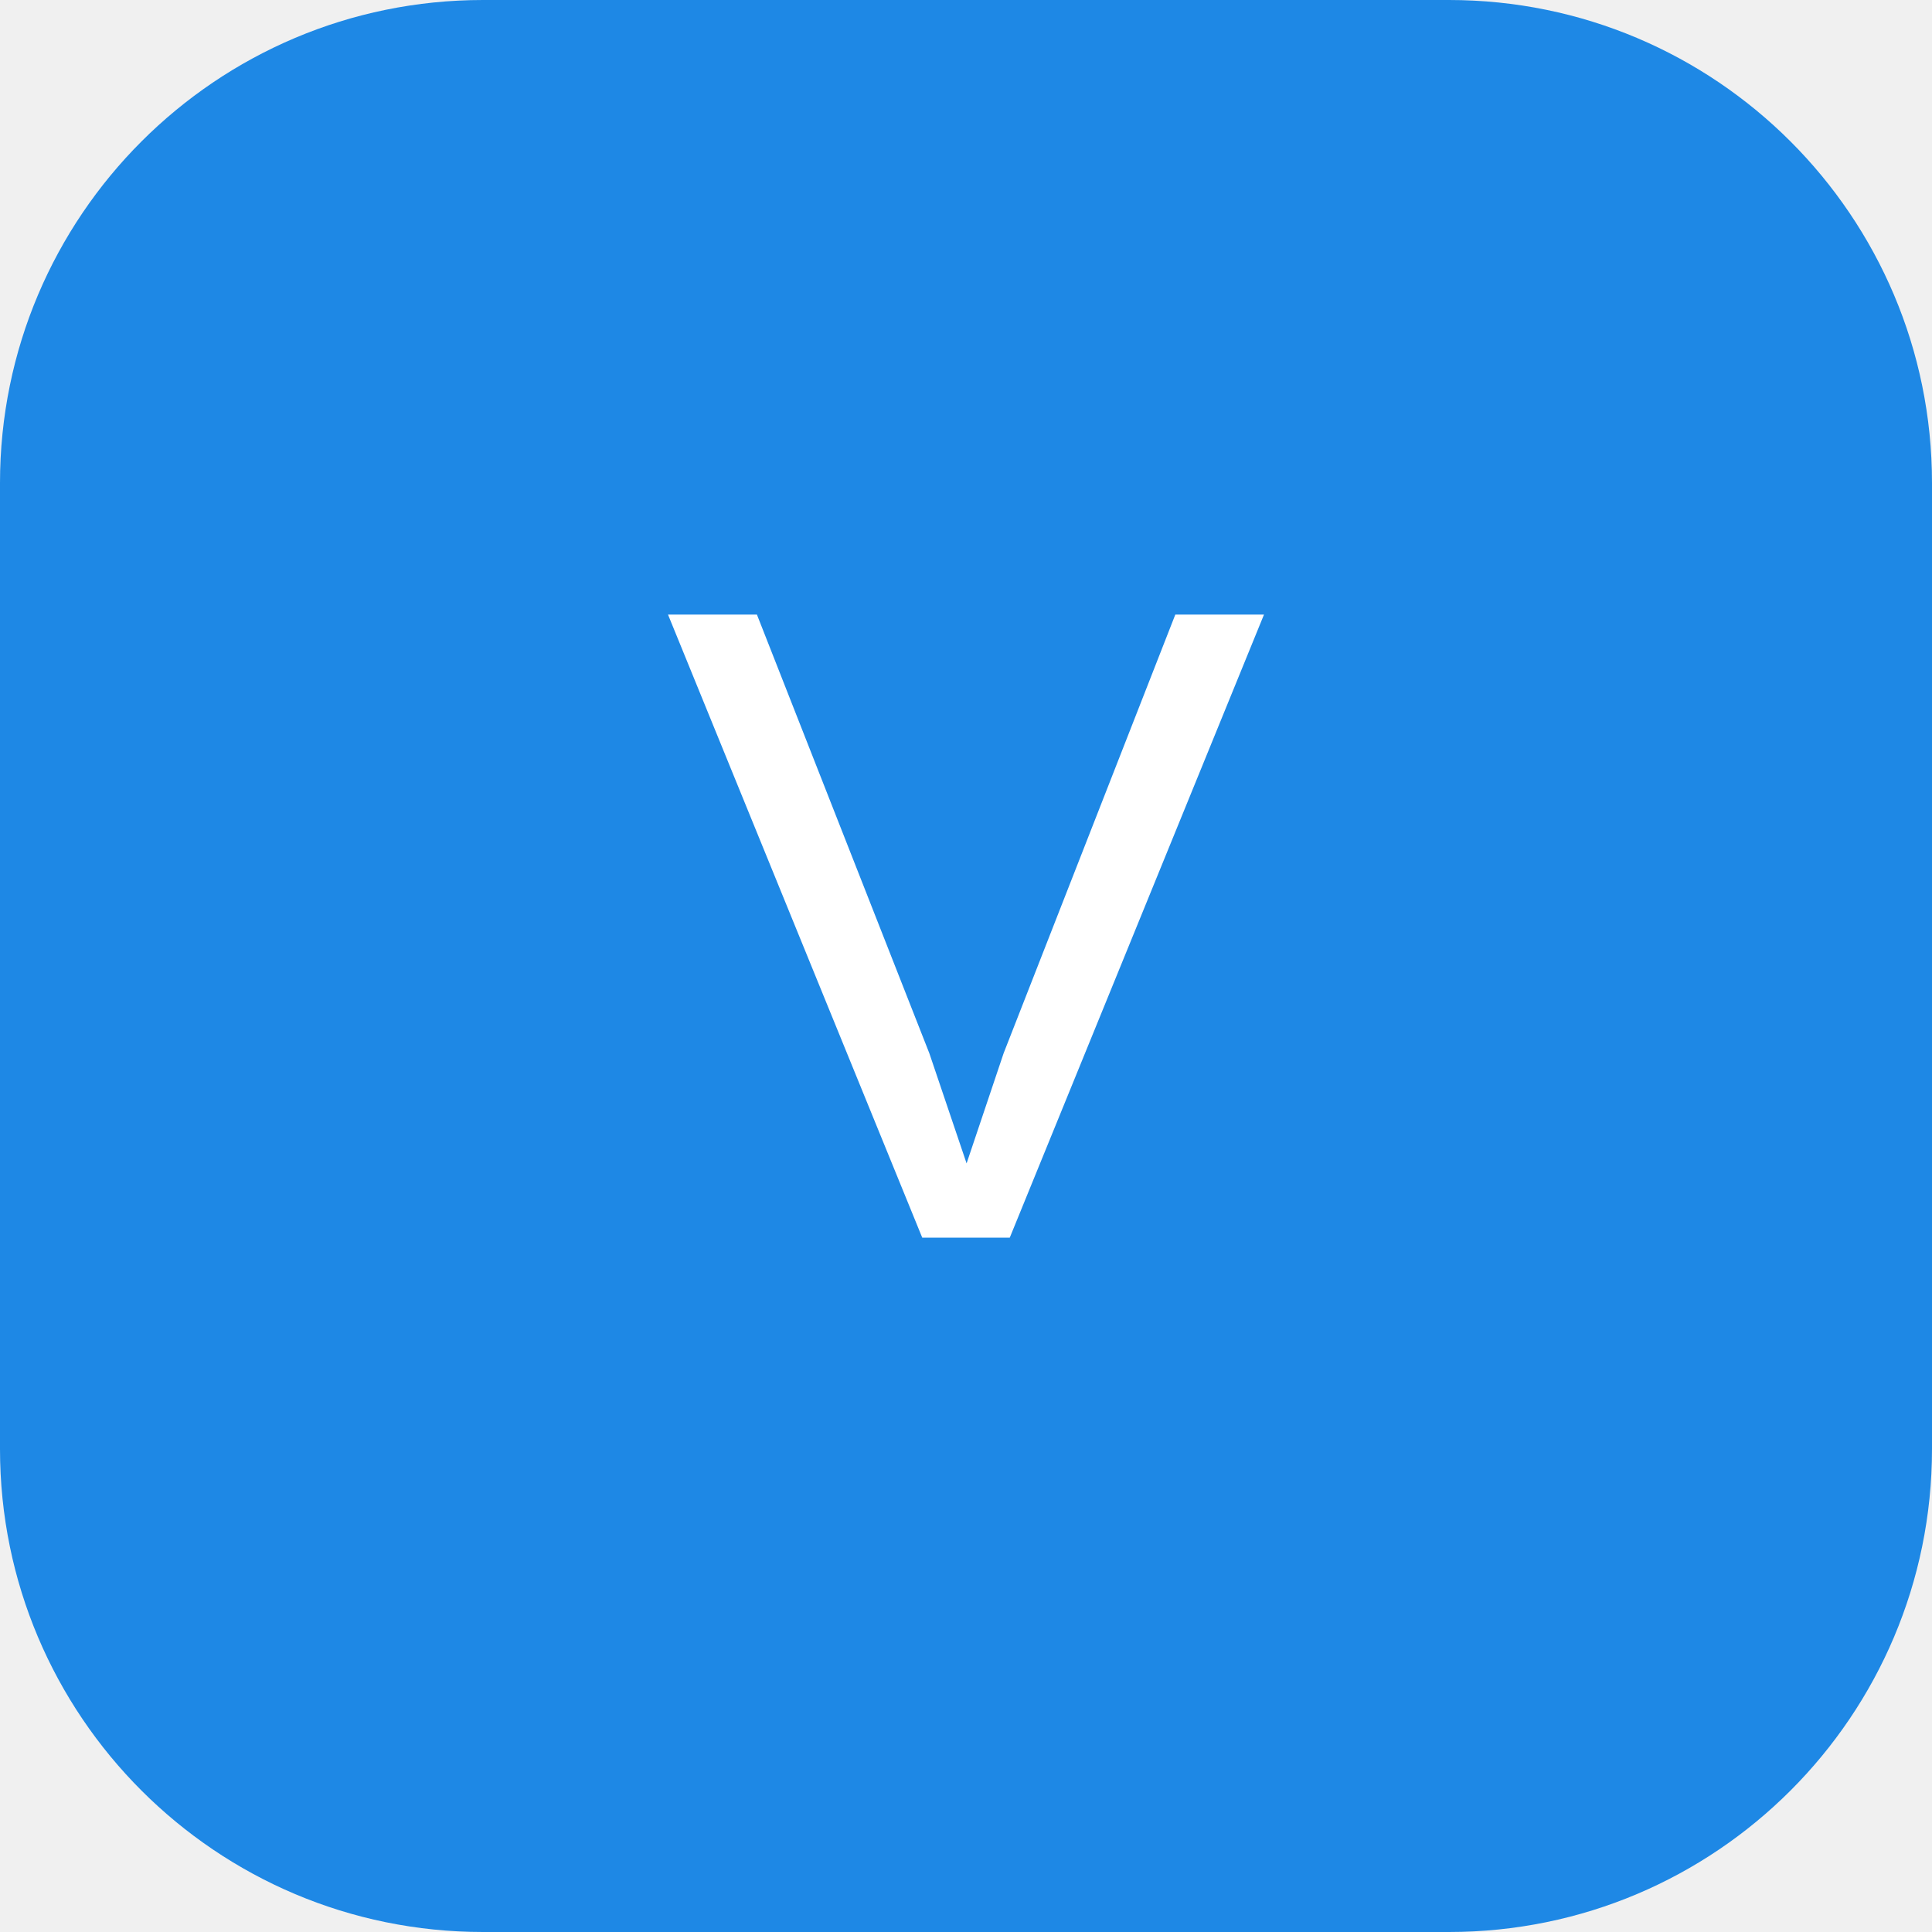
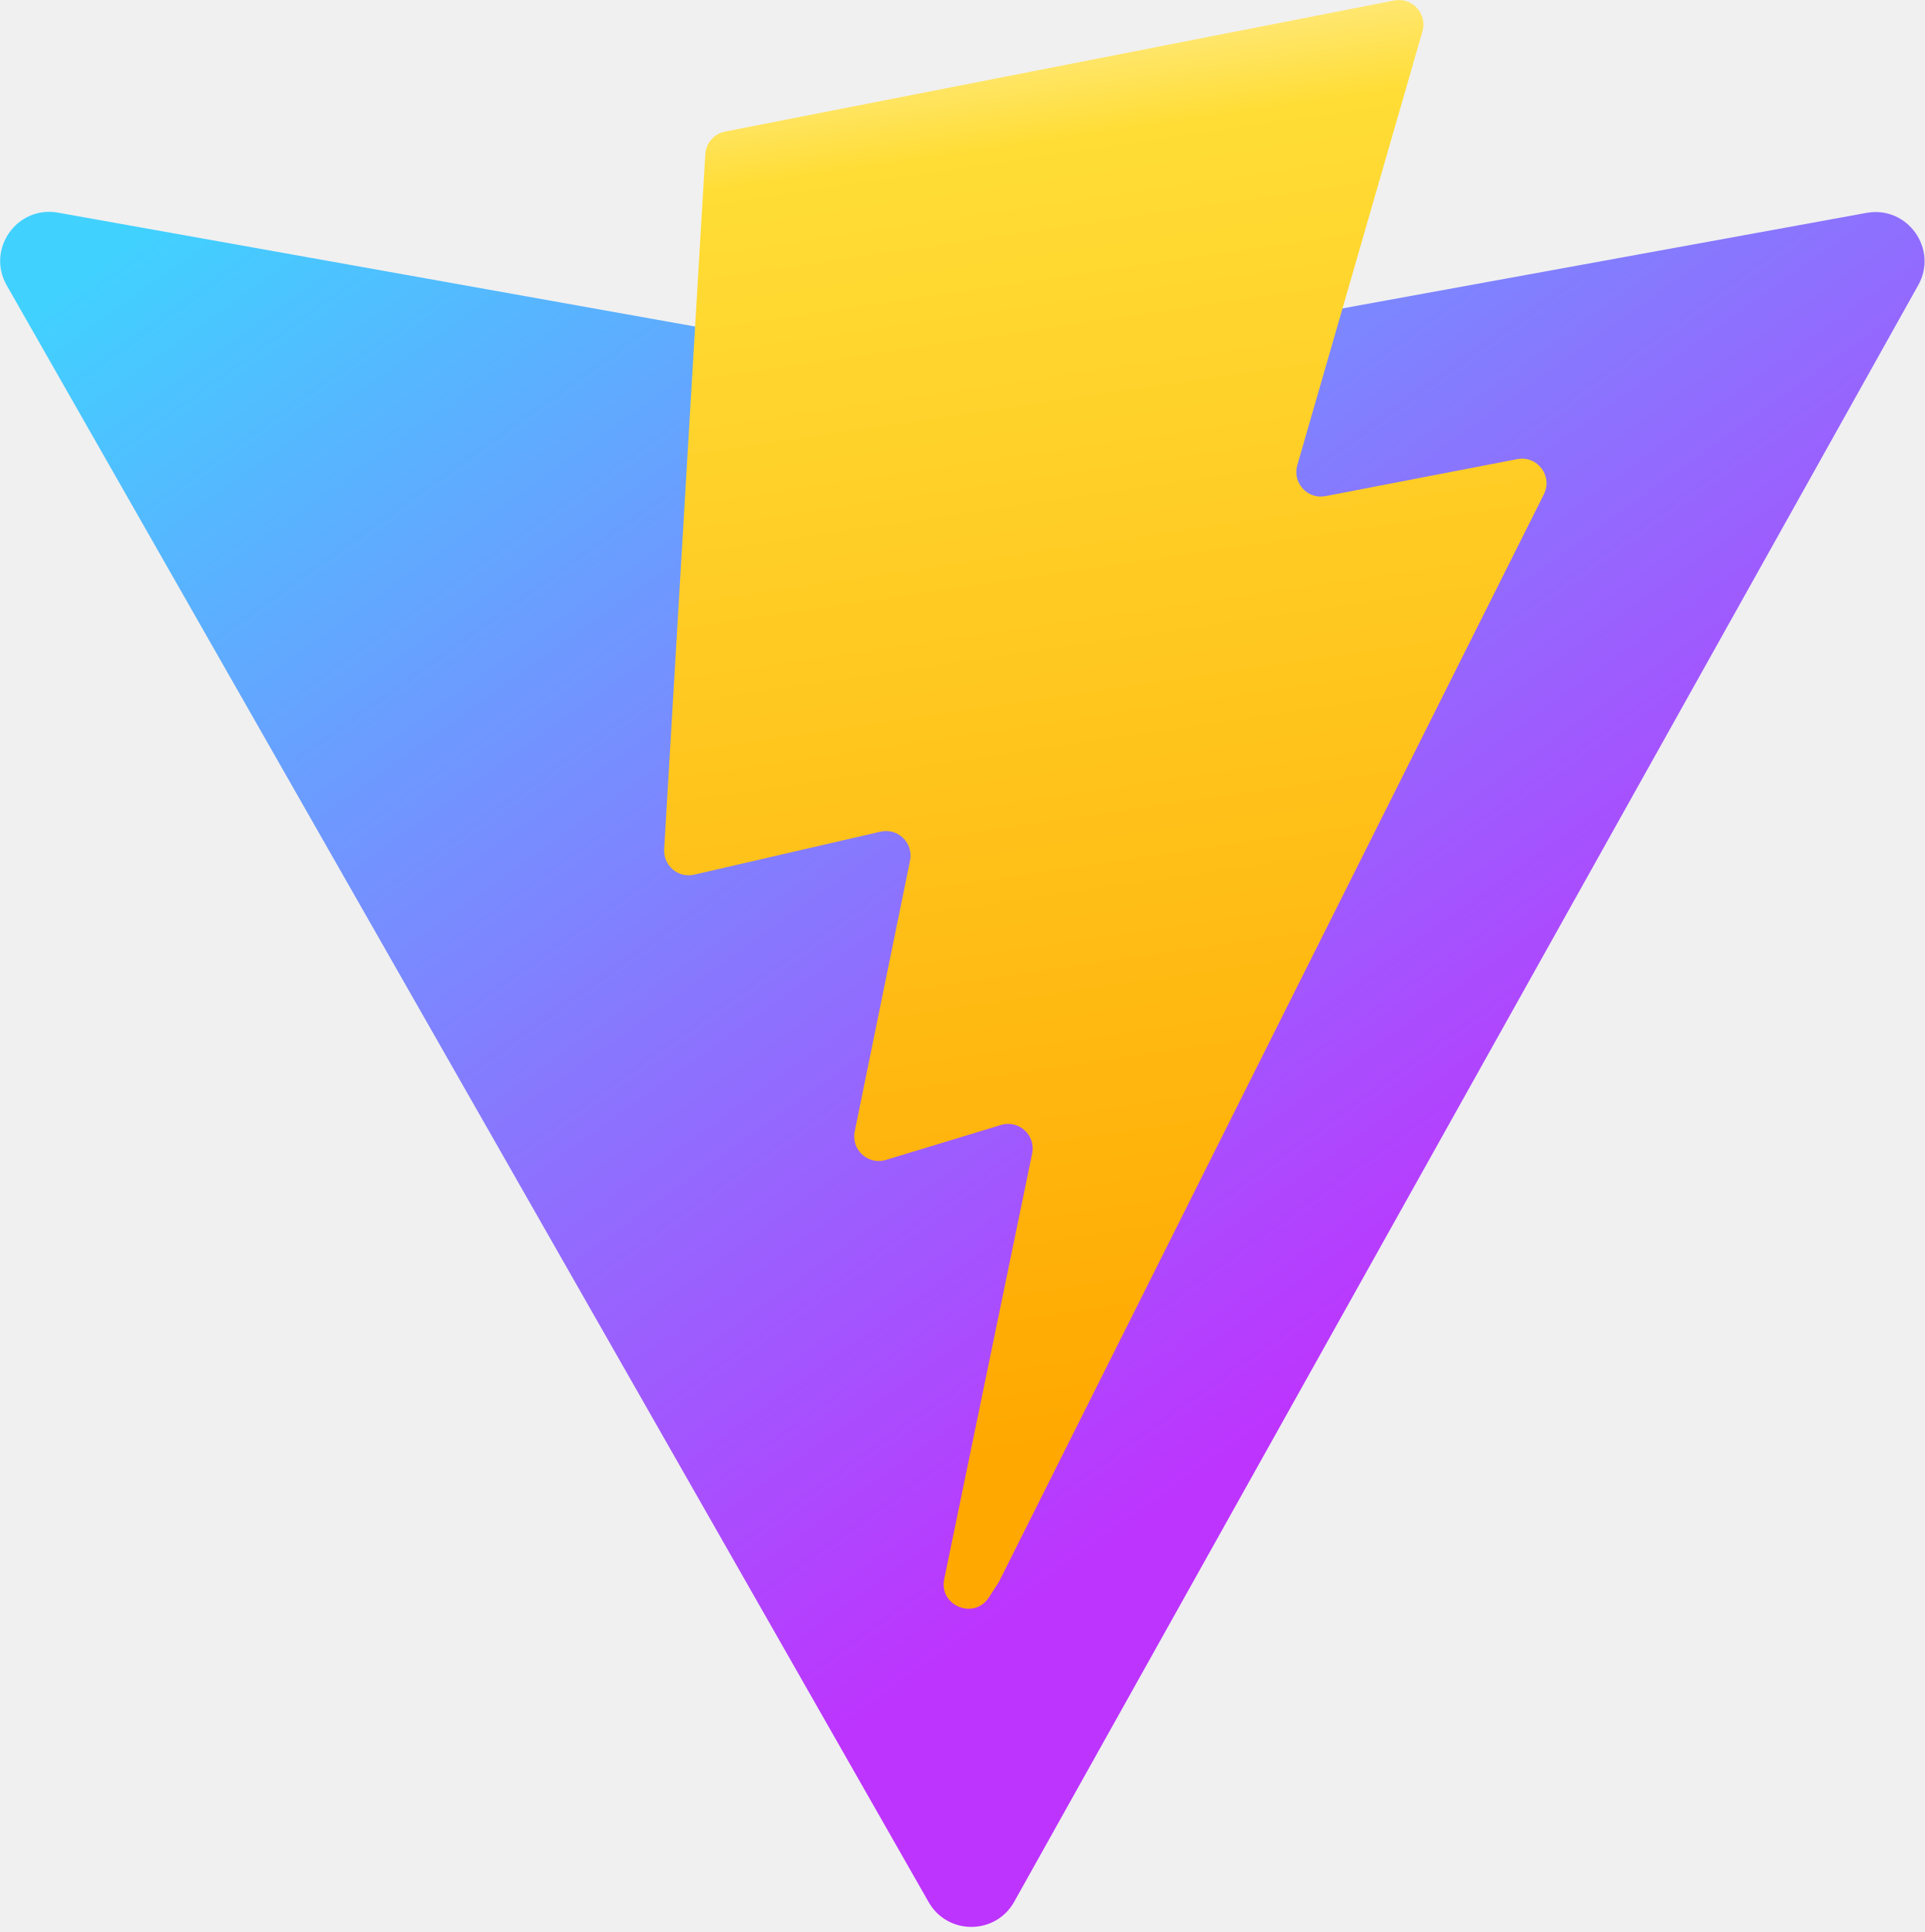
- <svg xmlns="http://www.w3.org/2000/svg" width="128" height="128" viewBox="0 0 128 128" fill="none">
-   <rect width="128" height="128" rx="32" fill="#1E88E5" />
-   <text x="50%" y="50%" font-family="Arial, sans-serif" font-size="60" fill="white" text-anchor="middle" dy=".3em">V</text>
+ <svg xmlns="http://www.w3.org/2000/svg" aria-hidden="true" role="img" class="iconify iconify--logos" width="31.88" height="32" preserveAspectRatio="xMidYMid meet" viewBox="0 0 256 257">
+   <defs>
+     <linearGradient id="IconifyId1813088fe1fbc01fb466" x1="-.828%" x2="57.636%" y1="7.652%" y2="78.411%">
+       <stop offset="0%" stop-color="#41D1FF" />
+       <stop offset="100%" stop-color="#BD34FE" />
+     </linearGradient>
+     <linearGradient id="IconifyId1813088fe1fbc01fb467" x1="43.376%" x2="50.316%" y1="2.242%" y2="89.03%">
+       <stop offset="0%" stop-color="#FFEA83" />
+       <stop offset="8.333%" stop-color="#FFDD35" />
+       <stop offset="100%" stop-color="#FFA800" />
+     </linearGradient>
+   </defs>
+   <path fill="url(#IconifyId1813088fe1fbc01fb466)" d="M255.153 37.938L134.897 252.976c-2.483 4.44-8.862 4.466-11.382.048L.875 37.958c-2.746-4.814 1.371-10.646 6.827-9.67l120.385 21.517a6.537 6.537 0 0 0 2.322-.004l117.867-21.483c5.438-.991 9.574 4.796 6.877 9.62Z" />
+   <path fill="url(#IconifyId1813088fe1fbc01fb467)" d="M185.432.063L96.44 17.501a3.268 3.268 0 0 0-2.634 3.014l-5.474 92.456a3.268 3.268 0 0 0 3.997 3.378l24.777-5.718c2.318-.535 4.413 1.507 3.936 3.838l-7.361 36.047c-.495 2.426 1.782 4.5 4.151 3.78l15.304-4.649c2.372-.72 4.652 1.36 4.15 3.788l-11.698 56.621c-.732 3.542 3.979 5.473 5.943 2.437l1.313-2.028l72.516-144.72c1.215-2.423-.88-5.186-3.54-4.672l-25.505 4.922c-2.396.462-4.435-1.77-3.759-4.114l16.646-57.705c.677-2.35-1.37-4.583-3.769-4.113Z" />
</svg>
